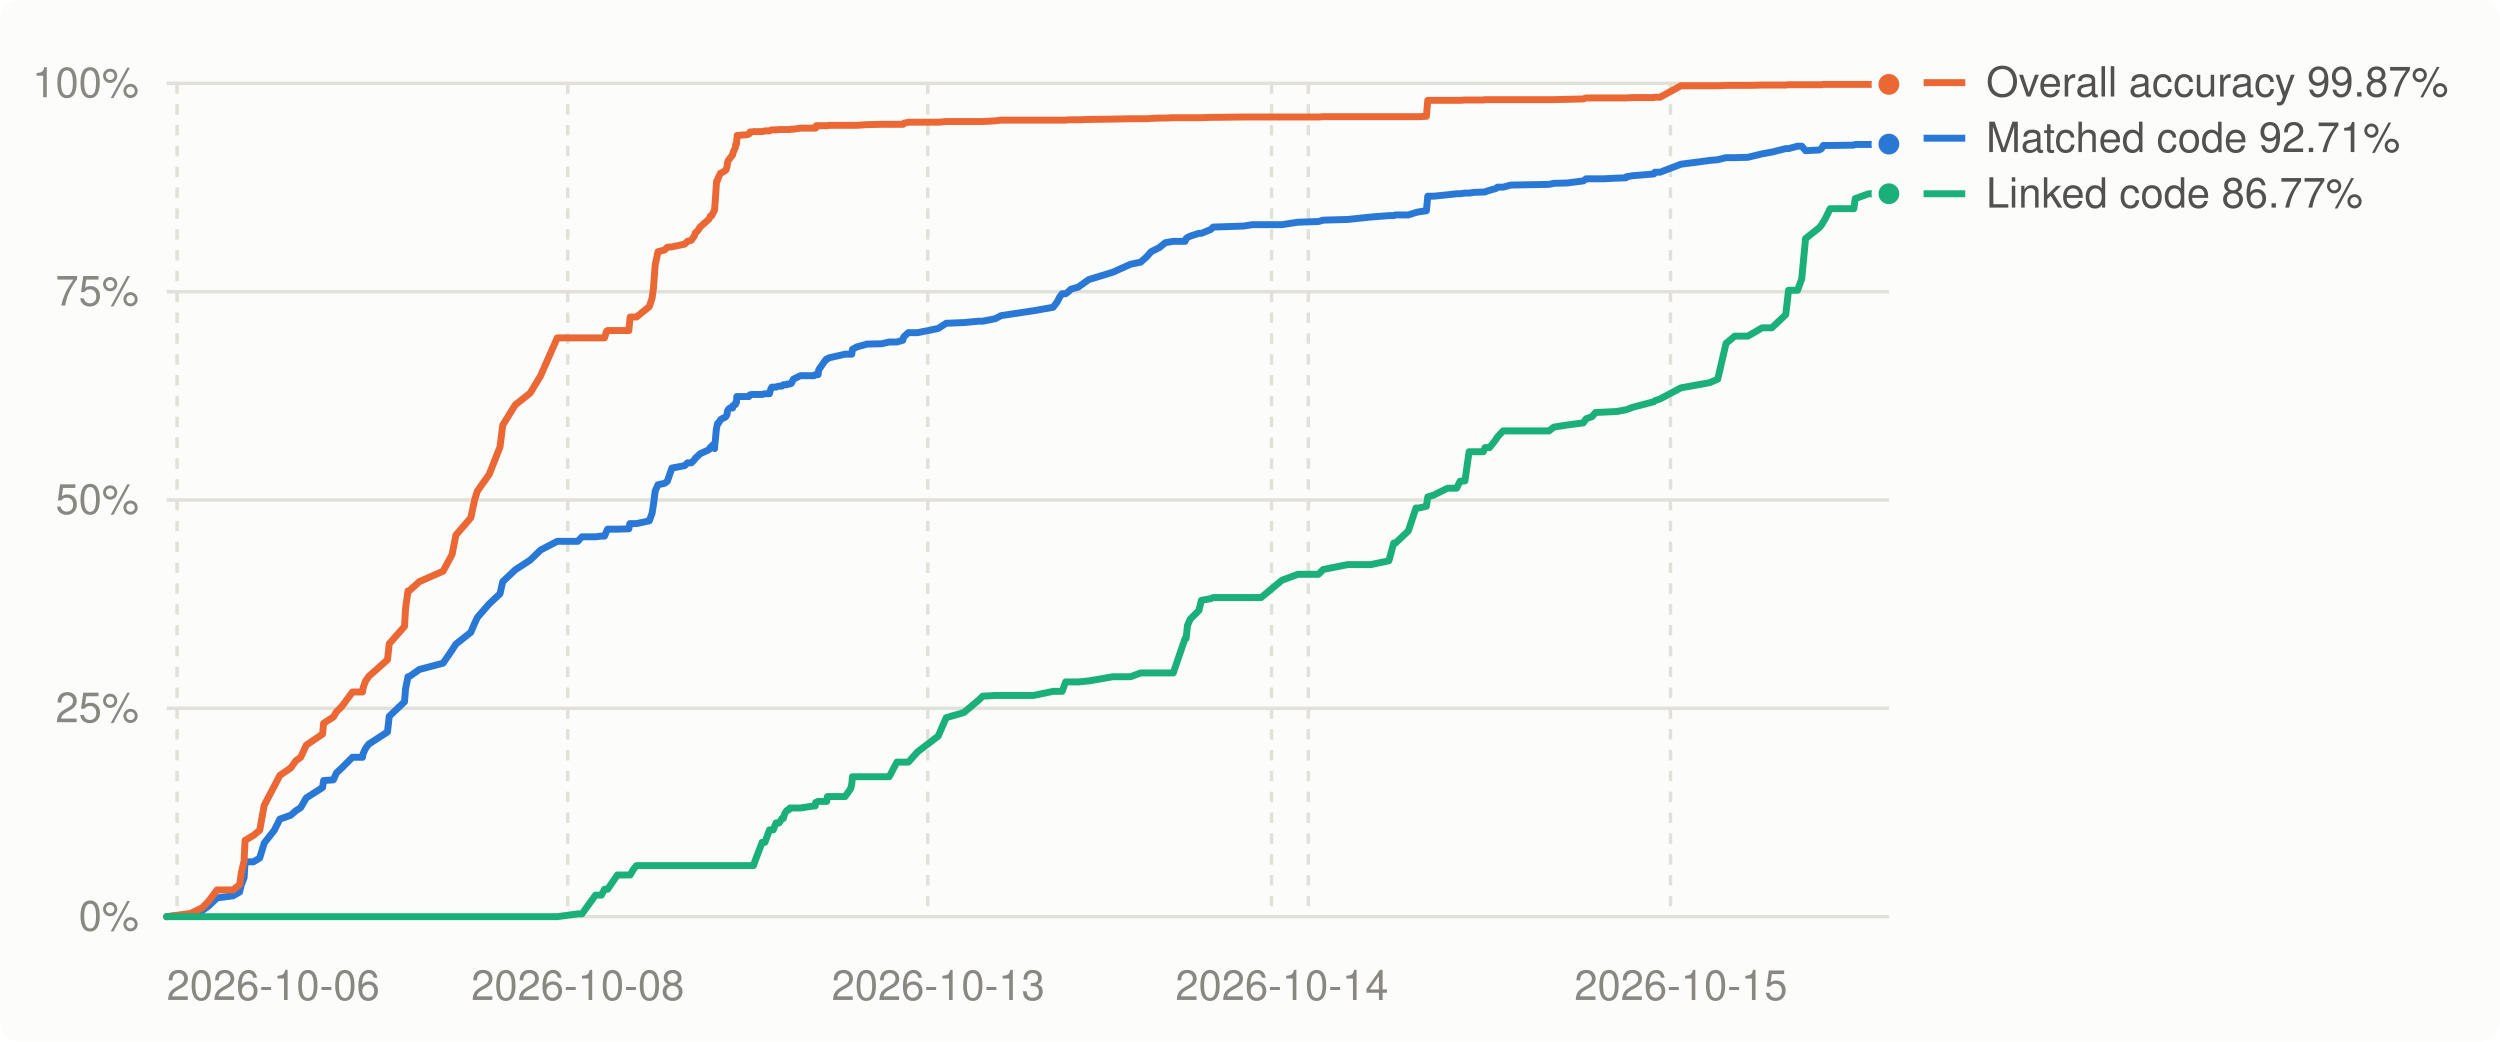
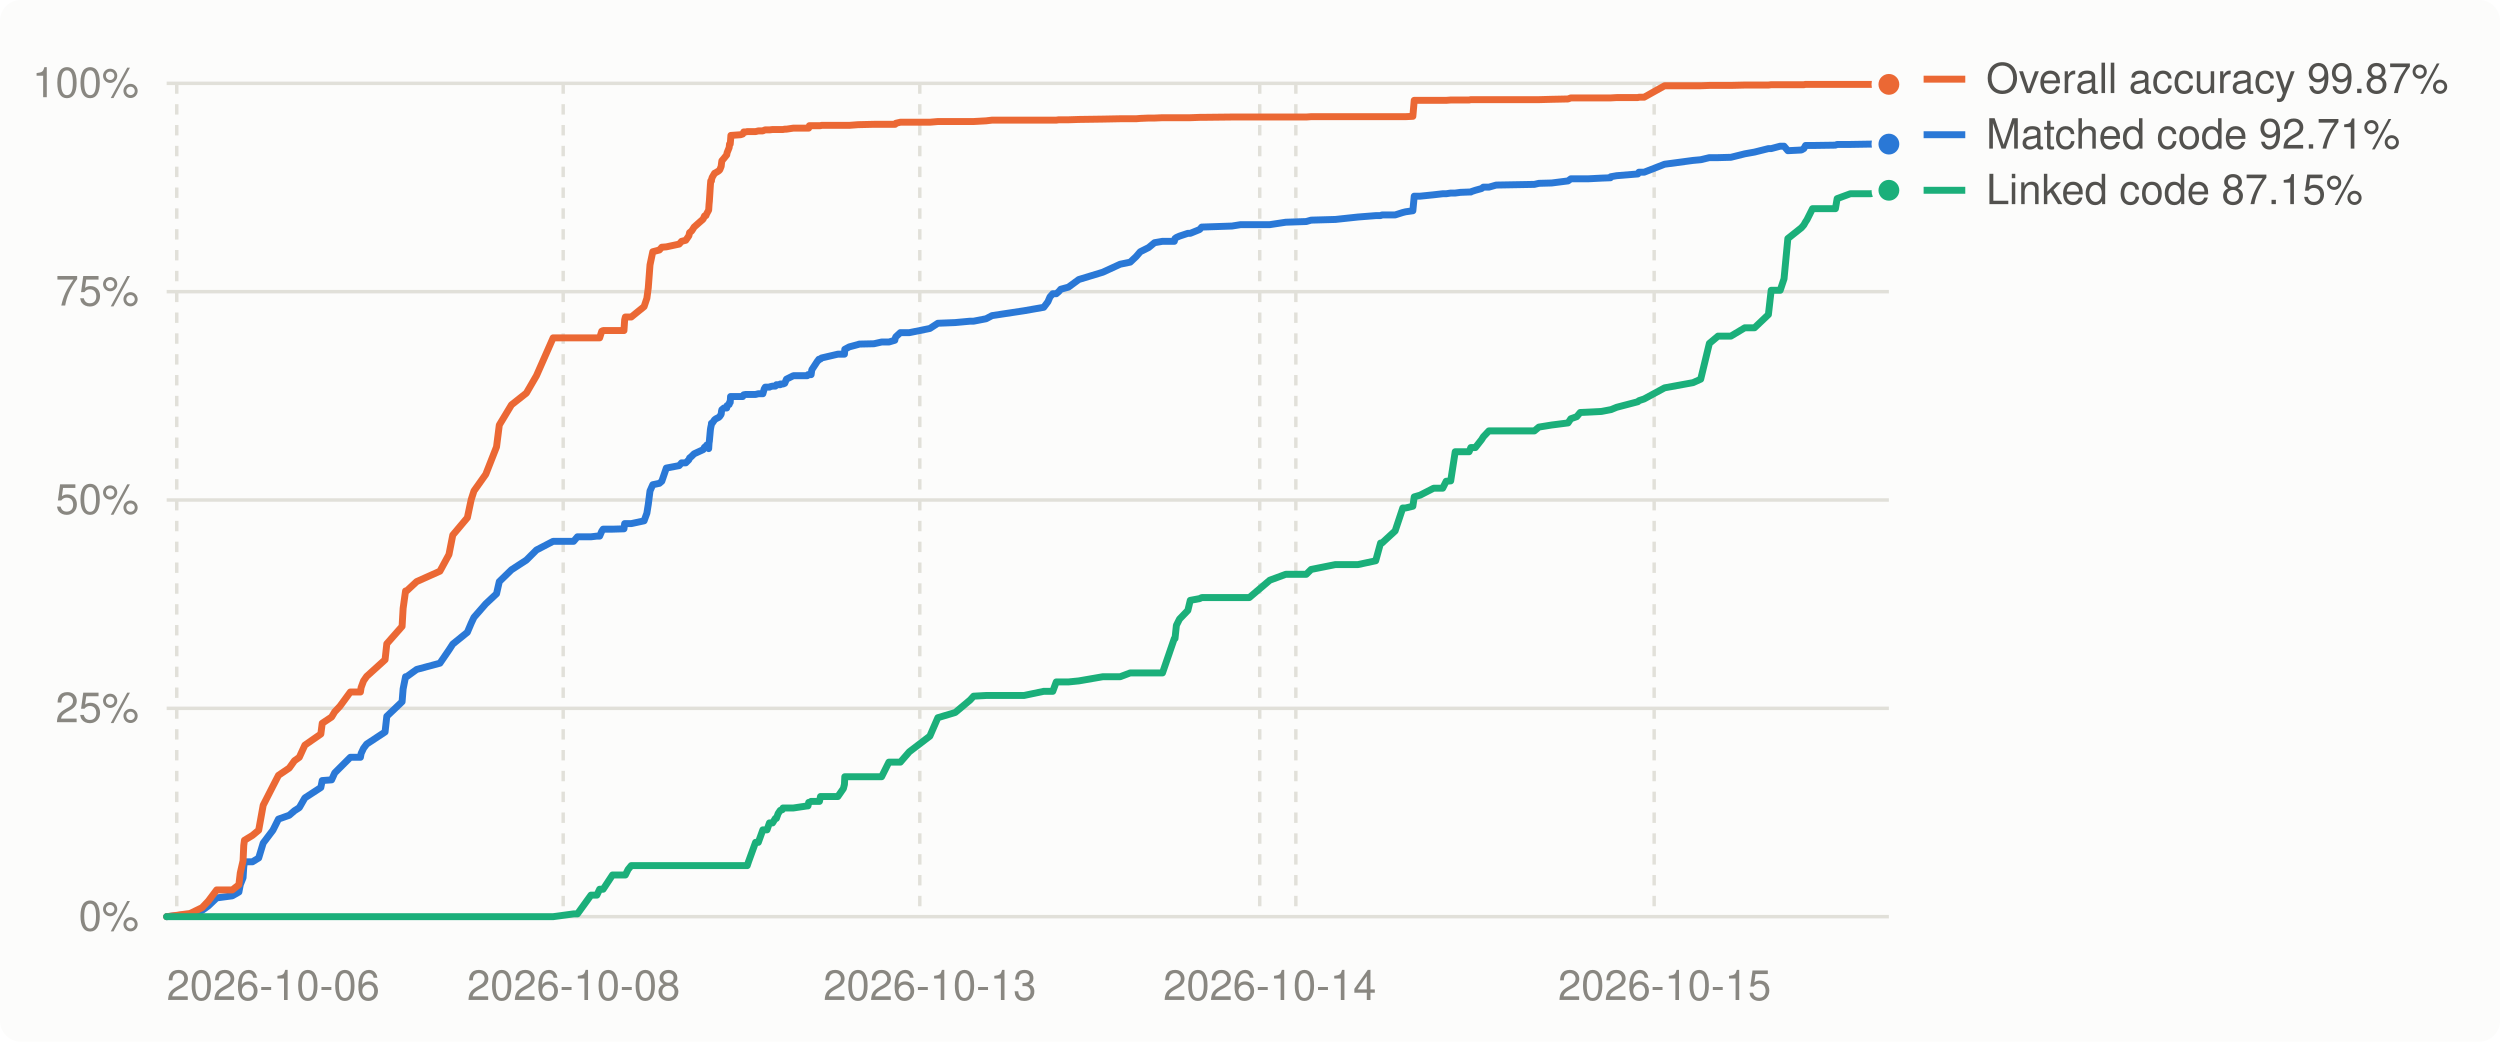
<svg xmlns="http://www.w3.org/2000/svg" viewBox="0 0 720 300" width="720" height="300" role="img" aria-label="Decompilation progress over time">
  <style>
.bg{fill:#fcfcfb}.grid{stroke:#e1e0d9}.muted{fill:#898781}.lbl{fill:#52514e}.ln0{stroke:#2a78d6}.dot0{fill:#2a78d6;stroke:#fcfcfb}.ln1{stroke:#eb6834}.dot1{fill:#eb6834;stroke:#fcfcfb}.ln2{stroke:#1baf7a}.dot2{fill:#1baf7a;stroke:#fcfcfb}
@media (prefers-color-scheme: dark){.bg{fill:#1a1a19}.grid{stroke:#2c2c2a}.muted{fill:#898781}.lbl{fill:#c3c2b7}.ln0{stroke:#3987e5}.dot0{fill:#3987e5;stroke:#1a1a19}.ln1{stroke:#d95926}.dot1{fill:#d95926;stroke:#1a1a19}.ln2{stroke:#199e70}.dot2{fill:#199e70;stroke:#1a1a19}}
text{font:12px -apple-system,BlinkMacSystemFont,'Segoe UI',Helvetica,Arial,sans-serif}
</style>
  <rect class="bg" width="720" height="300" rx="6" />
  <line x1="48" x2="544" y1="264.0" y2="264.0" class="grid" stroke-width="1" />
  <text x="40" y="268.0" class="muted" text-anchor="end">0%</text>
  <line x1="48" x2="544" y1="204.0" y2="204.0" class="grid" stroke-width="1" />
  <text x="40" y="208.0" class="muted" text-anchor="end">25%</text>
  <line x1="48" x2="544" y1="144.0" y2="144.0" class="grid" stroke-width="1" />
  <text x="40" y="148.0" class="muted" text-anchor="end">50%</text>
  <line x1="48" x2="544" y1="84.0" y2="84.0" class="grid" stroke-width="1" />
  <text x="40" y="88.0" class="muted" text-anchor="end">75%</text>
  <line x1="48" x2="544" y1="24.0" y2="24.0" class="grid" stroke-width="1" />
  <text x="40" y="28.0" class="muted" text-anchor="end">100%</text>
-   <line x1="51.0" x2="51.0" y1="24" y2="264" class="grid" stroke-width="1" stroke-dasharray="3 3" />
-   <line x1="163.5" x2="163.5" y1="24" y2="264" class="grid" stroke-width="1" stroke-dasharray="3 3" />
-   <line x1="267.2" x2="267.2" y1="24" y2="264" class="grid" stroke-width="1" stroke-dasharray="3 3" />
-   <line x1="366.2" x2="366.2" y1="24" y2="264" class="grid" stroke-width="1" stroke-dasharray="3 3" />
-   <line x1="376.8" x2="376.8" y1="24" y2="264" class="grid" stroke-width="1" stroke-dasharray="3 3" />
-   <line x1="481.1" x2="481.1" y1="24" y2="264" class="grid" stroke-width="1" stroke-dasharray="3 3" />
+   <line x1="50.9" x2="50.9" y1="24" y2="264" class="grid" stroke-width="1" stroke-dasharray="3 3" />
+   <line x1="162.2" x2="162.2" y1="24" y2="264" class="grid" stroke-width="1" stroke-dasharray="3 3" />
+   <line x1="264.9" x2="264.9" y1="24" y2="264" class="grid" stroke-width="1" stroke-dasharray="3 3" />
+   <line x1="362.8" x2="362.8" y1="24" y2="264" class="grid" stroke-width="1" stroke-dasharray="3 3" />
+   <line x1="373.2" x2="373.2" y1="24" y2="264" class="grid" stroke-width="1" stroke-dasharray="3 3" />
+   <line x1="476.4" x2="476.4" y1="24" y2="264" class="grid" stroke-width="1" stroke-dasharray="3 3" />
  <text class="muted" x="48.0" y="288" text-anchor="start">2026-10-06</text>
-   <text class="muted" x="166.4" y="288" text-anchor="middle">2026-10-08</text>
-   <text class="muted" x="270.2" y="288" text-anchor="middle">2026-10-13</text>
-   <text class="muted" x="369.2" y="288" text-anchor="middle">2026-10-14</text>
-   <text class="muted" x="484.1" y="288" text-anchor="middle">2026-10-15</text>
-   <polyline points="48.0,264.0 53.9,263.4 54.8,263.3 58.3,262.2 60.1,260.9 62.5,258.6 67.1,258.0 69.0,256.9 69.5,254.8 70.3,252.8 70.5,249.7 70.6,248.2 73.0,248.2 74.8,247.1 76.1,242.8 79.0,239.1 80.6,235.9 83.7,234.8 85.2,233.5 86.6,232.6 88.2,229.8 92.9,226.8 93.2,224.8 96.0,224.6 96.9,222.6 98.5,221.1 101.5,218.1 104.4,218.1 104.6,217.0 105.3,215.5 106.2,214.3 111.6,210.8 112.1,206.3 116.5,202.1 116.8,198.4 117.5,194.9 117.8,194.9 120.8,192.8 127.6,191.0 130.2,187.2 131.3,185.5 135.6,182.1 136.7,179.5 137.5,177.8 140.9,173.9 144.0,171.0 144.8,167.5 148.4,164.1 152.7,161.3 155.7,158.4 160.5,155.9 166.4,155.9 167.6,154.6 171.5,154.6 173.2,154.4 174.1,154.4 174.7,153.0 175.0,152.4 177.8,152.4 181.1,152.3 181.4,150.8 181.5,150.8 182.4,150.8 183.3,150.8 187.0,150.0 187.8,147.8 188.2,145.3 188.7,141.4 189.5,139.6 191.4,139.2 192.2,138.6 193.5,134.8 197.2,134.1 198.0,133.3 199.1,133.3 200.0,132.4 200.3,131.9 200.8,131.5 200.9,131.4 201.3,131.0 201.6,130.7 204.2,129.5 204.6,128.8 205.0,128.7 205.2,128.2 205.8,129.2 205.9,127.6 206.0,127.0 206.3,123.7 206.4,123.1 206.6,122.2 206.7,121.9 206.9,121.9 207.5,120.9 207.9,120.6 208.8,120.2 209.1,119.9 209.4,119.3 209.5,118.4 209.7,118.0 210.2,117.5 211.0,117.5 211.1,116.8 211.8,116.5 211.9,115.9 212.1,115.9 212.2,114.2 212.3,114.2 213.7,114.2 215.1,114.2 215.7,114.2 216.0,113.7 216.0,113.7 216.6,113.6 217.0,113.6 217.4,113.6 219.5,113.6 220.3,113.4 221.6,113.4 222.0,112.0 222.3,111.5 222.7,111.5 223.5,111.5 223.6,111.4 224.4,111.2 225.2,111.2 225.6,110.8 226.0,110.8 226.6,110.8 226.7,110.6 227.2,110.6 227.3,110.6 227.5,110.6 227.9,110.4 228.5,109.2 230.5,108.2 234.5,108.2 234.8,107.9 234.9,107.9 235.1,107.9 235.3,107.9 235.6,107.9 235.8,106.5 237.6,103.9 237.8,103.8 237.9,103.5 238.1,103.4 238.3,103.4 238.6,103.1 243.4,102.0 245.0,102.0 245.3,102.0 245.5,100.6 246.8,99.9 249.4,99.2 249.6,99.1 253.9,99.0 256.1,98.5 258.3,98.5 260.0,98.0 260.1,97.5 260.3,97.0 261.6,95.8 264.3,95.8 270.2,94.6 272.5,93.1 277.6,92.9 281.9,92.5 283.0,92.5 286.6,91.8 288.3,90.9 297.6,89.5 303.3,88.5 304.5,86.9 305.2,85.5 305.9,84.6 306.9,84.6 307.7,84.0 308.4,83.3 310.5,82.7 313.6,80.5 320.5,78.4 325.6,76.1 328.5,75.5 330.3,73.9 331.5,72.5 333.9,71.3 335.6,69.9 337.9,69.5 341.3,69.5 341.6,68.7 342.0,68.4 342.8,68.0 345.3,67.2 346.0,67.2 348.7,66.1 349.4,65.4 358.2,65.1 360.7,64.7 363.2,64.7 369.2,64.7 373.8,64.0 379.7,63.8 381.1,63.4 388.2,63.2 394.8,62.5 400.0,62.1 401.4,62.1 401.9,61.9 405.6,61.9 407.8,61.2 408.7,61.0 410.8,60.7 411.2,56.5 412.9,56.5 416.9,56.1 419.5,55.8 420.5,55.8 421.9,55.6 423.1,55.6 424.6,55.4 427.2,55.3 427.7,55.3 427.8,55.2 429.0,54.8 430.8,54.3 431.3,53.9 432.9,53.9 435.1,53.3 446.1,53.1 447.5,52.8 451.3,52.7 456.0,52.1 456.8,51.5 458.5,51.5 459.5,51.5 461.8,51.5 465.7,51.3 468.3,51.2 468.4,50.9 470.2,50.6 476.3,50.1 476.6,49.6 478.1,49.6 484.1,47.3 492.4,46.2 494.7,46.0 497.1,45.4 499.6,45.4 503.4,45.3 507.5,44.3 510.3,43.8 514.3,42.8 515.1,42.8 517.7,42.1 518.9,42.1 520.0,43.4 523.9,43.2 524.6,42.8 525.1,41.9 525.5,41.9 527.1,41.9 533.9,41.8 534.3,41.6 538.2,41.6 544.0,41.5" fill="none" class="ln0" stroke-width="2" stroke-linejoin="round" stroke-linecap="round" />
-   <polyline points="48.0,264.0 53.9,263.2 54.8,263.1 58.3,261.4 60.1,259.5 62.5,256.3 67.1,256.3 69.0,254.8 69.5,251.4 70.3,247.9 70.5,243.5 70.6,242.0 73.0,240.6 74.8,239.1 76.1,231.9 79.0,226.4 80.6,223.3 83.7,221.2 85.2,219.1 86.6,218.1 88.2,214.6 92.9,211.4 93.2,208.3 96.0,206.5 96.9,205.0 98.5,203.4 101.5,199.3 104.4,199.3 104.6,198.0 105.3,196.1 106.2,194.8 111.6,190.0 112.1,185.4 116.5,180.4 116.8,175.2 117.5,170.2 117.8,170.2 120.8,167.5 127.6,164.5 130.2,159.7 131.3,154.1 135.6,149.1 136.7,143.9 137.5,141.4 140.9,136.6 144.0,128.7 144.8,122.4 148.4,116.6 152.7,113.2 155.7,108.2 160.5,97.3 166.4,97.3 167.6,97.3 171.5,97.3 173.2,97.3 174.1,97.3 174.7,95.4 175.0,95.2 177.8,95.2 181.1,95.2 181.4,92.1 181.5,91.3 182.4,91.3 183.3,91.3 187.0,88.3 187.8,85.9 188.2,82.9 188.7,76.3 189.5,72.5 191.4,72.0 192.2,71.2 193.5,71.1 197.2,70.3 198.0,69.5 199.1,69.2 200.0,67.9 200.3,67.0 200.8,66.6 200.9,66.5 201.3,65.9 201.6,65.4 204.2,63.1 204.6,62.2 205.0,62.1 205.2,61.6 205.8,60.5 205.9,58.9 206.0,57.9 206.3,53.2 206.4,52.1 206.6,52.1 206.7,51.8 206.9,51.1 207.5,49.9 207.9,49.7 208.8,49.2 209.1,48.9 209.4,47.9 209.5,47.0 209.7,46.3 210.2,45.6 211.0,44.6 211.1,44.0 211.8,42.5 211.9,41.5 212.1,41.5 212.2,40.4 212.3,39.0 213.7,38.9 215.1,38.8 215.7,38.6 216.0,38.1 216.0,38.0 216.6,38.0 217.0,37.9 217.4,37.9 219.5,37.9 220.3,37.7 221.6,37.7 222.0,37.5 222.3,37.4 222.7,37.4 223.5,37.4 223.6,37.4 224.4,37.3 225.2,37.3 225.6,37.3 226.0,37.3 226.6,37.3 226.7,37.3 227.2,37.3 227.3,37.3 227.5,37.3 227.9,37.2 228.5,37.2 230.5,36.9 234.5,36.9 234.8,36.9 234.9,36.9 235.1,36.2 235.3,36.2 235.6,36.2 235.8,36.2 237.6,36.2 237.8,36.2 237.9,36.2 238.1,36.2 238.3,36.2 238.6,36.1 243.4,36.1 245.0,36.1 245.3,36.1 245.5,36.1 246.8,36.1 249.4,35.9 249.6,35.9 253.9,35.8 256.1,35.8 258.3,35.8 260.0,35.8 260.1,35.8 260.3,35.5 261.6,35.2 264.3,35.2 270.2,35.2 272.5,35.0 277.6,35.0 281.9,35.0 283.0,35.0 286.6,34.8 288.3,34.6 297.6,34.6 303.3,34.6 304.5,34.6 305.2,34.6 305.9,34.6 306.9,34.6 307.7,34.5 308.4,34.5 310.5,34.5 313.6,34.4 320.5,34.3 325.6,34.2 328.5,34.2 330.3,34.2 331.5,34.1 333.9,34.0 335.6,34.0 337.9,33.9 341.3,33.9 341.6,33.9 342.0,33.9 342.8,33.9 345.3,33.9 346.0,33.9 348.7,33.8 349.4,33.8 358.2,33.7 360.7,33.7 363.2,33.7 369.2,33.7 373.8,33.7 379.7,33.7 381.1,33.6 388.2,33.6 394.8,33.6 400.0,33.6 401.4,33.6 401.9,33.6 405.6,33.6 407.8,33.6 408.7,33.6 410.8,33.5 411.2,28.9 412.9,28.9 416.9,28.9 419.5,28.9 420.5,28.9 421.9,28.8 423.1,28.8 424.6,28.8 427.2,28.8 427.7,28.7 427.8,28.7 429.0,28.7 430.8,28.7 431.3,28.7 432.9,28.7 435.1,28.7 446.1,28.7 447.5,28.7 451.3,28.6 456.0,28.5 456.8,28.2 458.5,28.2 459.5,28.2 461.8,28.2 465.7,28.2 468.3,28.2 468.4,28.2 470.2,28.1 476.3,28.1 476.6,28.0 478.1,28.0 484.1,24.7 492.4,24.7 494.7,24.7 497.1,24.6 499.6,24.6 503.4,24.6 507.5,24.5 510.3,24.5 514.3,24.5 515.1,24.4 517.7,24.4 518.9,24.4 520.0,24.4 523.9,24.4 524.6,24.4 525.1,24.3 525.5,24.3 527.1,24.3 533.9,24.3 534.3,24.3 538.2,24.3 544.0,24.3" fill="none" class="ln1" stroke-width="2" stroke-linejoin="round" stroke-linecap="round" />
-   <polyline points="48.0,264.0 53.9,264.0 54.8,264.0 58.3,264.0 60.1,264.0 62.5,264.0 67.1,264.0 69.0,264.0 69.5,264.0 70.3,264.0 70.5,264.0 70.6,264.0 73.0,264.0 74.8,264.0 76.1,264.0 79.0,264.0 80.6,264.0 83.7,264.0 85.2,264.0 86.6,264.0 88.2,264.0 92.9,264.0 93.2,264.0 96.0,264.0 96.9,264.0 98.5,264.0 101.5,264.0 104.4,264.0 104.6,264.0 105.3,264.0 106.2,264.0 111.6,264.0 112.1,264.0 116.5,264.0 116.8,264.0 117.5,264.0 117.8,264.0 120.8,264.0 127.6,264.0 130.2,264.0 131.3,264.0 135.6,264.0 136.7,264.0 137.5,264.0 140.9,264.0 144.0,264.0 144.8,264.0 148.4,264.0 152.7,264.0 155.7,264.0 160.5,264.0 166.4,263.2 167.6,263.2 171.5,257.8 173.2,257.8 174.1,256.1 174.7,256.1 175.0,256.1 177.8,252.0 181.1,252.0 181.4,252.0 181.5,252.0 182.4,250.4 183.3,249.3 187.0,249.3 187.8,249.3 188.2,249.3 188.7,249.3 189.5,249.3 191.4,249.3 192.2,249.3 193.5,249.3 197.2,249.3 198.0,249.3 199.1,249.3 200.0,249.3 200.3,249.3 200.8,249.3 200.9,249.3 201.3,249.3 201.6,249.3 204.2,249.3 204.6,249.3 205.0,249.3 205.2,249.3 205.8,249.3 205.9,249.3 206.0,249.3 206.3,249.3 206.4,249.3 206.6,249.3 206.7,249.3 206.9,249.3 207.5,249.3 207.9,249.3 208.8,249.3 209.1,249.3 209.4,249.3 209.5,249.3 209.7,249.3 210.2,249.3 211.0,249.3 211.1,249.3 211.8,249.3 211.9,249.3 212.1,249.3 212.2,249.3 212.3,249.3 213.7,249.3 215.1,249.3 215.7,249.3 216.0,249.3 216.0,249.3 216.6,249.3 217.0,249.3 217.4,248.1 219.5,242.6 220.3,242.6 221.6,239.0 222.0,239.0 222.3,239.0 222.7,239.0 223.5,237.0 223.6,237.0 224.4,237.0 225.2,235.7 225.6,235.7 226.0,234.3 226.6,233.4 226.7,233.4 227.2,233.2 227.3,232.9 227.5,232.7 227.9,232.7 228.5,232.7 230.5,232.7 234.5,232.1 234.8,232.1 234.9,231.1 235.1,231.1 235.3,231.0 235.6,230.8 235.8,230.8 237.6,230.8 237.8,230.8 237.9,230.8 238.1,230.8 238.3,229.4 238.6,229.4 243.4,229.4 245.0,227.1 245.3,225.9 245.5,223.7 246.8,223.7 249.4,223.7 249.6,223.7 253.9,223.7 256.1,223.7 258.3,219.5 260.0,219.5 260.1,219.5 260.3,219.5 261.6,219.5 264.3,216.5 270.2,212.0 272.5,206.7 277.6,205.2 281.9,201.6 283.0,200.5 286.6,200.3 288.3,200.3 297.6,200.3 303.3,199.1 304.5,199.1 305.2,199.1 305.9,199.1 306.9,196.4 307.7,196.4 308.4,196.4 310.5,196.4 313.6,196.1 320.5,194.9 325.6,194.9 328.5,193.8 330.3,193.8 331.5,193.8 333.9,193.8 335.6,193.8 337.9,193.8 341.3,183.9 341.6,183.9 342.0,180.1 342.8,178.3 345.3,175.8 346.0,172.9 348.7,172.4 349.4,172.1 358.2,172.1 360.7,172.1 363.2,172.1 369.2,167.1 373.8,165.4 379.7,165.4 381.1,164.0 388.2,162.6 394.8,162.6 400.0,161.5 401.4,156.4 401.9,156.4 405.6,152.9 407.8,146.3 408.7,146.3 410.8,145.8 411.2,143.1 412.9,142.6 416.9,140.6 419.5,140.6 420.5,138.6 421.9,138.5 423.1,130.1 424.6,130.1 427.2,130.1 427.7,128.9 427.8,128.9 429.0,128.9 430.8,126.6 431.3,125.8 432.9,124.1 435.1,124.1 446.1,124.1 447.5,123.0 451.3,122.4 456.0,121.8 456.8,120.6 458.5,120.0 459.5,118.8 461.8,118.7 465.7,118.5 468.3,118.0 468.4,118.0 470.2,117.3 476.3,115.7 476.6,115.4 478.1,114.9 484.1,111.7 492.4,110.2 494.7,109.2 497.1,98.9 499.6,96.8 503.4,96.8 507.5,94.4 510.3,94.4 514.3,90.6 515.1,83.6 517.7,83.6 518.9,80.3 520.0,68.7 523.9,65.6 524.6,64.8 525.1,63.9 525.5,63.3 527.1,60.1 533.9,60.1 534.3,57.2 538.2,55.8 544.0,55.8" fill="none" class="ln2" stroke-width="2" stroke-linejoin="round" stroke-linecap="round" />
+   <text class="muted" x="165.2" y="288" text-anchor="middle">2026-10-08</text>
+   <text class="muted" x="267.8" y="288" text-anchor="middle">2026-10-13</text>
+   <text class="muted" x="365.7" y="288" text-anchor="middle">2026-10-14</text>
+   <text class="muted" x="479.4" y="288" text-anchor="middle">2026-10-15</text>
+   <polyline points="48.0,264.0 53.8,263.4 54.7,263.3 58.2,262.2 60.0,260.9 62.4,258.6 66.9,258.0 68.8,256.9 69.2,254.8 70.0,252.8 70.2,249.7 70.4,248.2 72.7,248.2 74.5,247.1 75.8,242.8 78.6,239.1 80.2,235.9 83.3,234.8 84.8,233.5 86.2,232.6 87.8,229.8 92.4,226.8 92.8,224.8 95.5,224.6 96.4,222.6 97.9,221.1 100.9,218.1 103.8,218.1 104.0,217.0 104.7,215.5 105.6,214.3 110.9,210.8 111.4,206.3 115.8,202.1 116.1,198.4 116.8,194.9 117.1,194.9 120.0,192.8 126.7,191.0 129.3,187.2 130.4,185.5 134.6,182.1 135.7,179.5 136.5,177.8 139.9,173.9 143.0,171.0 143.8,167.5 147.3,164.1 151.6,161.3 154.5,158.4 159.3,155.9 165.2,155.9 166.3,154.6 170.2,154.6 171.9,154.4 172.7,154.4 173.3,153.0 173.7,152.4 176.4,152.4 179.7,152.3 179.9,150.8 180.1,150.8 180.9,150.8 181.8,150.8 185.5,150.0 186.3,147.8 186.7,145.3 187.2,141.4 188.0,139.6 189.9,139.2 190.6,138.6 191.9,134.8 195.6,134.1 196.3,133.3 197.5,133.3 198.4,132.4 198.6,131.9 199.1,131.5 199.2,131.4 199.6,131.0 199.9,130.7 202.5,129.5 202.9,128.8 203.3,128.7 203.5,128.2 204.1,129.2 204.2,127.6 204.3,127.0 204.6,123.7 204.7,123.1 204.9,122.2 204.9,121.9 205.1,121.9 205.8,120.9 206.2,120.6 207.0,120.2 207.3,119.9 207.7,119.3 207.8,118.4 207.9,118.0 208.5,117.5 209.3,117.5 209.4,116.8 210.0,116.5 210.1,115.9 210.3,115.9 210.4,114.2 210.5,114.2 211.9,114.2 213.3,114.2 213.9,114.2 214.2,113.7 214.2,113.7 214.8,113.6 215.2,113.6 215.6,113.6 217.6,113.6 218.4,113.4 219.7,113.4 220.1,112.0 220.4,111.5 220.9,111.5 221.6,111.5 221.7,111.4 222.5,111.2 223.3,111.2 223.6,110.8 224.1,110.8 224.7,110.8 224.7,110.6 225.3,110.6 225.4,110.6 225.5,110.6 226.0,110.4 226.5,109.2 228.5,108.2 232.5,108.2 232.7,107.9 232.9,107.9 233.1,107.9 233.3,107.9 233.6,107.9 233.8,106.5 235.5,103.9 235.7,103.8 235.8,103.5 236.0,103.4 236.3,103.4 236.6,103.1 241.3,102.0 242.9,102.0 243.2,102.0 243.3,100.6 244.6,99.9 247.2,99.2 247.4,99.1 251.7,99.0 253.9,98.5 256.0,98.5 257.7,98.0 257.8,97.5 258.0,97.0 259.3,95.8 261.9,95.8 267.8,94.6 270.1,93.1 275.1,92.9 279.4,92.5 280.4,92.5 284.0,91.8 285.7,90.9 294.9,89.5 300.6,88.5 301.8,86.9 302.4,85.5 303.2,84.6 304.2,84.6 304.9,84.0 305.5,83.3 307.7,82.7 310.7,80.5 317.6,78.4 322.6,76.1 325.5,75.5 327.2,73.9 328.4,72.5 330.8,71.3 332.5,69.9 334.8,69.5 338.2,69.5 338.4,68.7 338.8,68.4 339.7,68.0 342.1,67.2 342.8,67.2 345.5,66.1 346.1,65.4 354.8,65.1 357.3,64.7 359.8,64.7 365.7,64.7 370.3,64.0 376.2,63.8 377.6,63.4 384.6,63.2 391.1,62.5 396.2,62.1 397.6,62.1 398.0,61.9 401.8,61.9 404.0,61.2 404.8,61.0 406.9,60.7 407.3,56.5 409.0,56.5 412.9,56.1 415.5,55.8 416.5,55.8 417.8,55.6 419.1,55.6 420.6,55.4 423.1,55.3 423.6,55.3 423.7,55.2 424.9,54.8 426.7,54.3 427.2,53.9 428.8,53.9 430.9,53.3 441.9,53.1 443.2,52.8 446.9,52.7 451.6,52.1 452.4,51.5 454.1,51.5 455.1,51.5 457.3,51.5 461.2,51.3 463.8,51.2 463.9,50.9 465.6,50.6 471.7,50.1 472.0,49.6 473.5,49.6 479.4,47.3 487.6,46.2 489.8,46.0 492.3,45.4 494.8,45.4 498.5,45.3 502.5,44.3 505.3,43.8 509.3,42.8 510.1,42.8 512.7,42.1 513.8,42.1 514.9,43.4 518.8,43.2 519.5,42.8 520.0,41.9 520.4,41.9 522.0,41.9 528.6,41.8 529.1,41.6 532.9,41.6 538.7,41.5 544.0,41.5" fill="none" class="ln0" stroke-width="2" stroke-linejoin="round" stroke-linecap="round" />
+   <polyline points="48.0,264.0 53.8,263.2 54.7,263.1 58.2,261.4 60.0,259.5 62.4,256.3 66.9,256.3 68.8,254.8 69.2,251.4 70.0,247.9 70.2,243.5 70.4,242.0 72.7,240.6 74.5,239.1 75.8,231.9 78.6,226.4 80.2,223.3 83.3,221.2 84.8,219.1 86.2,218.1 87.8,214.6 92.4,211.4 92.8,208.3 95.5,206.5 96.4,205.0 97.9,203.4 100.9,199.3 103.8,199.3 104.0,198.0 104.7,196.1 105.6,194.8 110.9,190.0 111.4,185.4 115.8,180.4 116.1,175.2 116.8,170.2 117.1,170.2 120.0,167.5 126.7,164.5 129.3,159.7 130.4,154.1 134.6,149.1 135.7,143.9 136.5,141.4 139.9,136.6 143.0,128.7 143.8,122.4 147.3,116.6 151.6,113.2 154.5,108.2 159.3,97.3 165.2,97.3 166.3,97.3 170.2,97.3 171.9,97.3 172.7,97.3 173.3,95.4 173.7,95.2 176.4,95.2 179.7,95.2 179.9,92.1 180.1,91.3 180.9,91.3 181.8,91.3 185.5,88.3 186.3,85.9 186.7,82.9 187.2,76.3 188.0,72.5 189.9,72.0 190.6,71.2 191.9,71.1 195.6,70.3 196.3,69.5 197.5,69.2 198.4,67.9 198.6,67.0 199.1,66.6 199.2,66.5 199.6,65.9 199.9,65.4 202.5,63.1 202.9,62.2 203.3,62.1 203.5,61.6 204.1,60.5 204.2,58.9 204.3,57.9 204.6,53.2 204.7,52.1 204.9,52.1 204.9,51.8 205.1,51.1 205.8,49.9 206.2,49.7 207.0,49.2 207.3,48.9 207.7,47.9 207.8,47.0 207.9,46.3 208.5,45.6 209.3,44.6 209.4,44.0 210.0,42.5 210.1,41.5 210.3,41.5 210.4,40.4 210.5,39.0 211.9,38.9 213.3,38.8 213.9,38.6 214.2,38.1 214.2,38.0 214.8,38.0 215.2,37.9 215.6,37.9 217.6,37.9 218.4,37.7 219.7,37.7 220.1,37.5 220.4,37.4 220.9,37.4 221.6,37.4 221.7,37.4 222.5,37.3 223.3,37.3 223.6,37.3 224.1,37.3 224.7,37.3 224.7,37.3 225.3,37.3 225.4,37.3 225.5,37.3 226.0,37.2 226.5,37.2 228.5,36.9 232.5,36.9 232.7,36.9 232.9,36.9 233.1,36.2 233.3,36.2 233.6,36.2 233.8,36.2 235.5,36.2 235.7,36.2 235.8,36.2 236.0,36.2 236.3,36.2 236.6,36.1 241.3,36.1 242.9,36.1 243.2,36.1 243.3,36.1 244.6,36.1 247.2,35.9 247.4,35.9 251.7,35.8 253.9,35.8 256.0,35.8 257.7,35.8 257.8,35.8 258.0,35.5 259.3,35.2 261.9,35.2 267.8,35.2 270.1,35.0 275.1,35.0 279.4,35.0 280.4,35.0 284.0,34.8 285.7,34.6 294.9,34.6 300.6,34.6 301.8,34.6 302.4,34.6 303.2,34.6 304.2,34.6 304.9,34.5 305.5,34.5 307.7,34.5 310.7,34.4 317.6,34.3 322.6,34.2 325.5,34.2 327.2,34.2 328.4,34.1 330.8,34.0 332.5,34.0 334.8,33.9 338.2,33.9 338.4,33.9 338.8,33.9 339.7,33.9 342.1,33.9 342.8,33.9 345.5,33.8 346.1,33.8 354.8,33.7 357.3,33.7 359.8,33.7 365.7,33.7 370.3,33.7 376.2,33.7 377.6,33.6 384.6,33.6 391.1,33.6 396.2,33.6 397.6,33.6 398.0,33.6 401.8,33.6 404.0,33.6 404.8,33.6 406.9,33.5 407.3,28.9 409.0,28.9 412.9,28.9 415.5,28.9 416.5,28.9 417.8,28.8 419.1,28.8 420.6,28.8 423.1,28.8 423.6,28.7 423.7,28.7 424.9,28.7 426.7,28.7 427.2,28.7 428.8,28.7 430.9,28.7 441.9,28.7 443.2,28.7 446.9,28.6 451.6,28.5 452.4,28.2 454.1,28.2 455.1,28.2 457.3,28.2 461.2,28.2 463.8,28.2 463.9,28.2 465.6,28.1 471.7,28.1 472.0,28.0 473.5,28.0 479.4,24.7 487.6,24.7 489.8,24.7 492.3,24.6 494.8,24.6 498.5,24.6 502.5,24.5 505.3,24.5 509.3,24.5 510.1,24.4 512.7,24.4 513.8,24.4 514.9,24.4 518.8,24.4 519.5,24.4 520.0,24.3 520.4,24.3 522.0,24.3 528.6,24.3 529.1,24.3 532.9,24.3 538.7,24.3 544.0,24.3" fill="none" class="ln1" stroke-width="2" stroke-linejoin="round" stroke-linecap="round" />
+   <polyline points="48.0,264.0 53.8,264.0 54.7,264.0 58.2,264.0 60.0,264.0 62.4,264.0 66.9,264.0 68.8,264.0 69.2,264.0 70.0,264.0 70.2,264.0 70.4,264.0 72.7,264.0 74.5,264.0 75.8,264.0 78.6,264.0 80.2,264.0 83.3,264.0 84.8,264.0 86.2,264.0 87.8,264.0 92.4,264.0 92.8,264.0 95.5,264.0 96.4,264.0 97.9,264.0 100.9,264.0 103.8,264.0 104.0,264.0 104.7,264.0 105.6,264.0 110.9,264.0 111.4,264.0 115.8,264.0 116.1,264.0 116.8,264.0 117.1,264.0 120.0,264.0 126.7,264.0 129.3,264.0 130.4,264.0 134.6,264.0 135.7,264.0 136.5,264.0 139.9,264.0 143.0,264.0 143.8,264.0 147.3,264.0 151.6,264.0 154.5,264.0 159.3,264.0 165.2,263.2 166.3,263.2 170.2,257.8 171.9,257.8 172.7,256.1 173.3,256.1 173.7,256.1 176.4,252.0 179.7,252.0 179.9,252.0 180.1,252.0 180.9,250.4 181.8,249.3 185.5,249.3 186.3,249.3 186.7,249.3 187.2,249.3 188.0,249.3 189.9,249.3 190.6,249.3 191.9,249.3 195.6,249.3 196.3,249.3 197.5,249.3 198.4,249.3 198.6,249.3 199.1,249.3 199.2,249.3 199.6,249.3 199.9,249.3 202.5,249.3 202.9,249.3 203.3,249.3 203.5,249.3 204.1,249.3 204.2,249.3 204.3,249.3 204.6,249.3 204.7,249.3 204.9,249.3 204.9,249.3 205.1,249.3 205.8,249.3 206.2,249.3 207.0,249.3 207.3,249.3 207.7,249.3 207.8,249.3 207.9,249.3 208.5,249.3 209.3,249.3 209.4,249.3 210.0,249.3 210.1,249.3 210.3,249.3 210.4,249.3 210.5,249.3 211.9,249.3 213.3,249.3 213.9,249.3 214.2,249.3 214.2,249.3 214.8,249.3 215.2,249.3 215.6,248.1 217.6,242.6 218.4,242.6 219.7,239.0 220.1,239.0 220.4,239.0 220.9,239.0 221.6,237.0 221.7,237.0 222.5,237.0 223.3,235.7 223.6,235.7 224.1,234.3 224.7,233.4 224.7,233.4 225.3,233.2 225.4,232.9 225.5,232.7 226.0,232.7 226.5,232.7 228.5,232.7 232.5,232.1 232.7,232.1 232.9,231.1 233.1,231.1 233.3,231.0 233.6,230.8 233.8,230.8 235.5,230.8 235.7,230.8 235.8,230.8 236.0,230.8 236.3,229.4 236.6,229.4 241.3,229.4 242.9,227.1 243.2,225.9 243.3,223.7 244.6,223.7 247.2,223.7 247.4,223.7 251.7,223.7 253.9,223.7 256.0,219.5 257.7,219.5 257.8,219.5 258.0,219.5 259.3,219.5 261.9,216.5 267.8,212.0 270.1,206.7 275.1,205.2 279.4,201.6 280.4,200.5 284.0,200.3 285.7,200.3 294.9,200.3 300.6,199.1 301.8,199.1 302.4,199.1 303.2,199.1 304.2,196.4 304.9,196.4 305.5,196.4 307.7,196.4 310.7,196.1 317.6,194.9 322.6,194.9 325.5,193.8 327.2,193.8 328.4,193.8 330.8,193.8 332.5,193.8 334.8,193.8 338.2,183.9 338.4,183.9 338.8,180.1 339.7,178.3 342.1,175.8 342.8,172.9 345.5,172.4 346.1,172.1 354.8,172.1 357.3,172.1 359.8,172.1 365.7,167.1 370.3,165.4 376.2,165.4 377.6,164.0 384.6,162.6 391.1,162.6 396.2,161.5 397.6,156.4 398.0,156.4 401.8,152.9 404.0,146.3 404.8,146.3 406.9,145.8 407.3,143.1 409.0,142.6 412.9,140.6 415.5,140.6 416.5,138.6 417.8,138.5 419.1,130.1 420.6,130.1 423.1,130.1 423.6,128.9 423.7,128.9 424.9,128.9 426.7,126.6 427.2,125.8 428.8,124.1 430.9,124.1 441.9,124.1 443.2,123.0 446.9,122.4 451.6,121.8 452.4,120.6 454.1,120.0 455.1,118.8 457.3,118.7 461.2,118.5 463.8,118.0 463.9,118.0 465.6,117.3 471.7,115.7 472.0,115.4 473.5,114.9 479.4,111.7 487.6,110.2 489.8,109.2 492.3,98.9 494.8,96.8 498.5,96.8 502.5,94.4 505.3,94.4 509.3,90.6 510.1,83.6 512.7,83.6 513.8,80.3 514.9,68.7 518.8,65.6 519.5,64.8 520.0,63.9 520.4,63.3 522.0,60.1 528.6,60.1 529.1,57.2 532.9,55.8 538.7,55.8 544.0,54.8" fill="none" class="ln2" stroke-width="2" stroke-linejoin="round" stroke-linecap="round" />
  <circle cx="544.0" cy="41.5" r="4" class="dot0" stroke-width="2" />
  <circle cx="544.0" cy="24.3" r="4" class="dot1" stroke-width="2" />
-   <circle cx="544.0" cy="55.8" r="4" class="dot2" stroke-width="2" />
-   <line x1="554" x2="566" y1="55.8" y2="55.8" class="ln2" stroke-width="2" />
-   <text class="lbl" x="572" y="59.8">Linked code 86.77%</text>
-   <line x1="554" x2="566" y1="39.8" y2="39.8" class="ln0" stroke-width="2" />
-   <text class="lbl" x="572" y="43.8">Matched code 92.71%</text>
-   <line x1="554" x2="566" y1="23.8" y2="23.8" class="ln1" stroke-width="2" />
-   <text class="lbl" x="572" y="27.8">Overall accuracy 99.87%</text>
+   <circle cx="544.0" cy="54.8" r="4" class="dot2" stroke-width="2" />
+   <line x1="554" x2="566" y1="54.8" y2="54.8" class="ln2" stroke-width="2" />
+   <text class="lbl" x="572" y="58.8">Linked code 87.15%</text>
+   <line x1="554" x2="566" y1="38.8" y2="38.8" class="ln0" stroke-width="2" />
+   <text class="lbl" x="572" y="42.8">Matched code 92.71%</text>
+   <line x1="554" x2="566" y1="22.8" y2="22.8" class="ln1" stroke-width="2" />
+   <text class="lbl" x="572" y="26.8">Overall accuracy 99.87%</text>
</svg>
